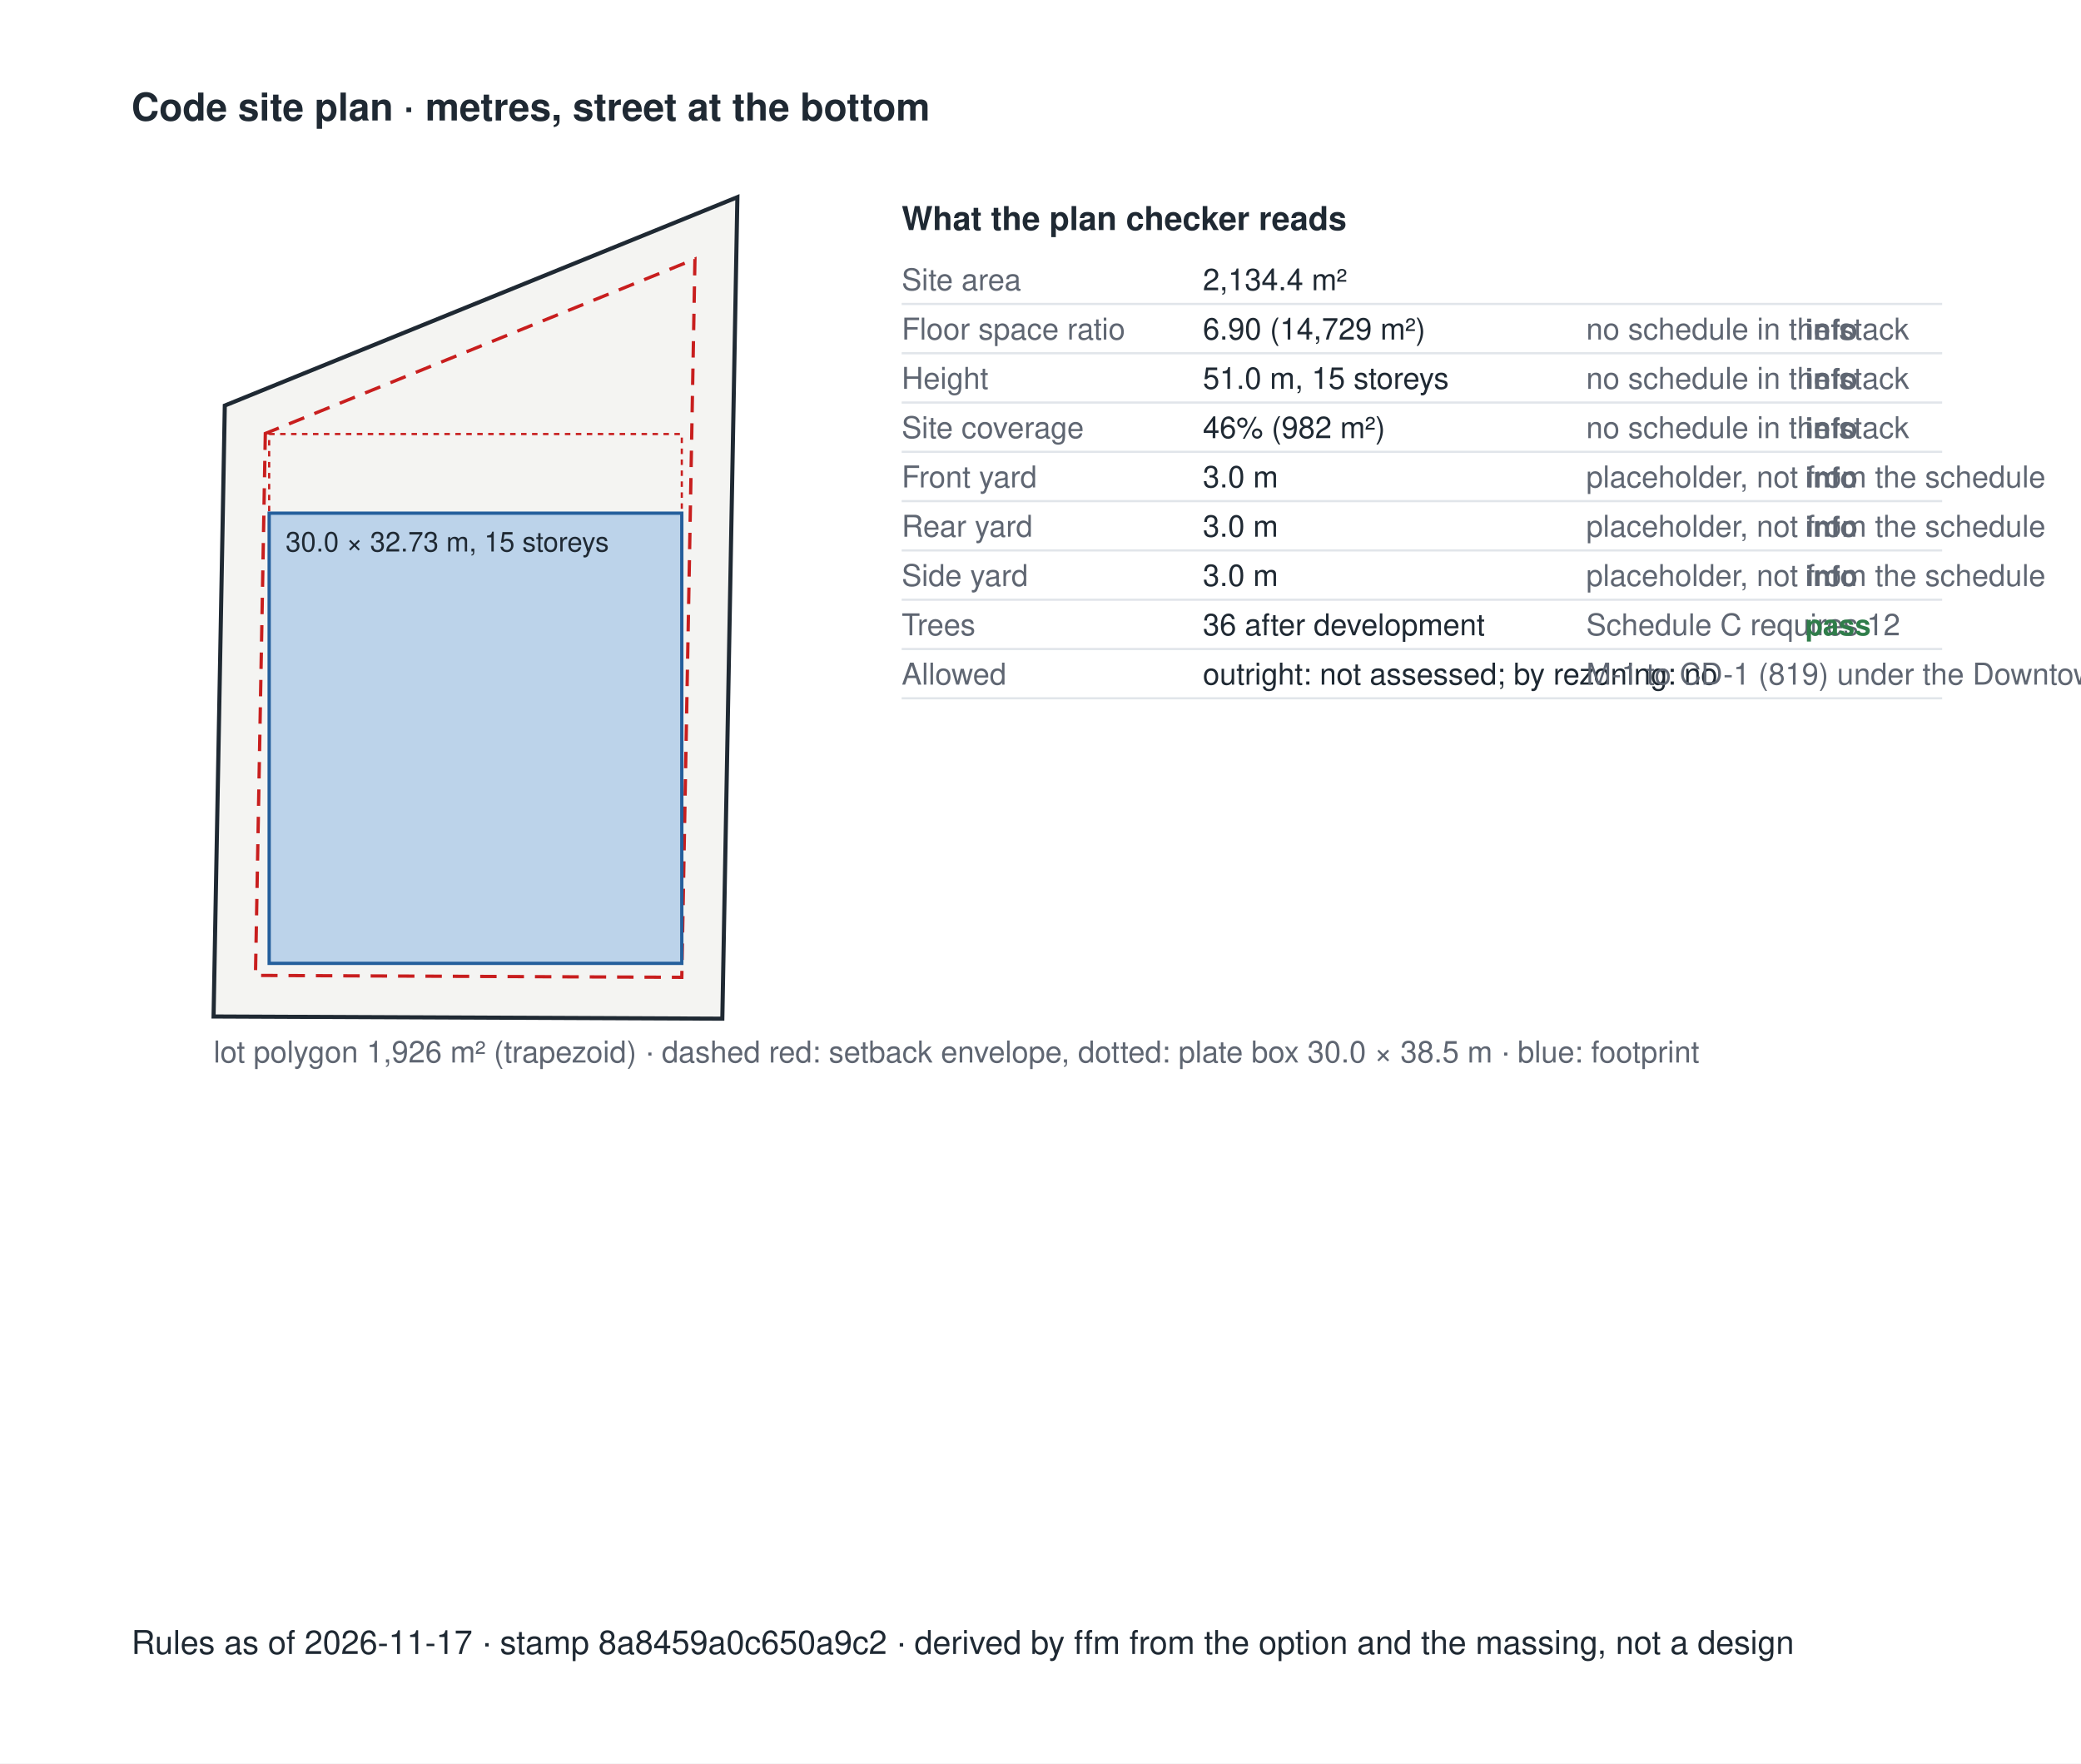
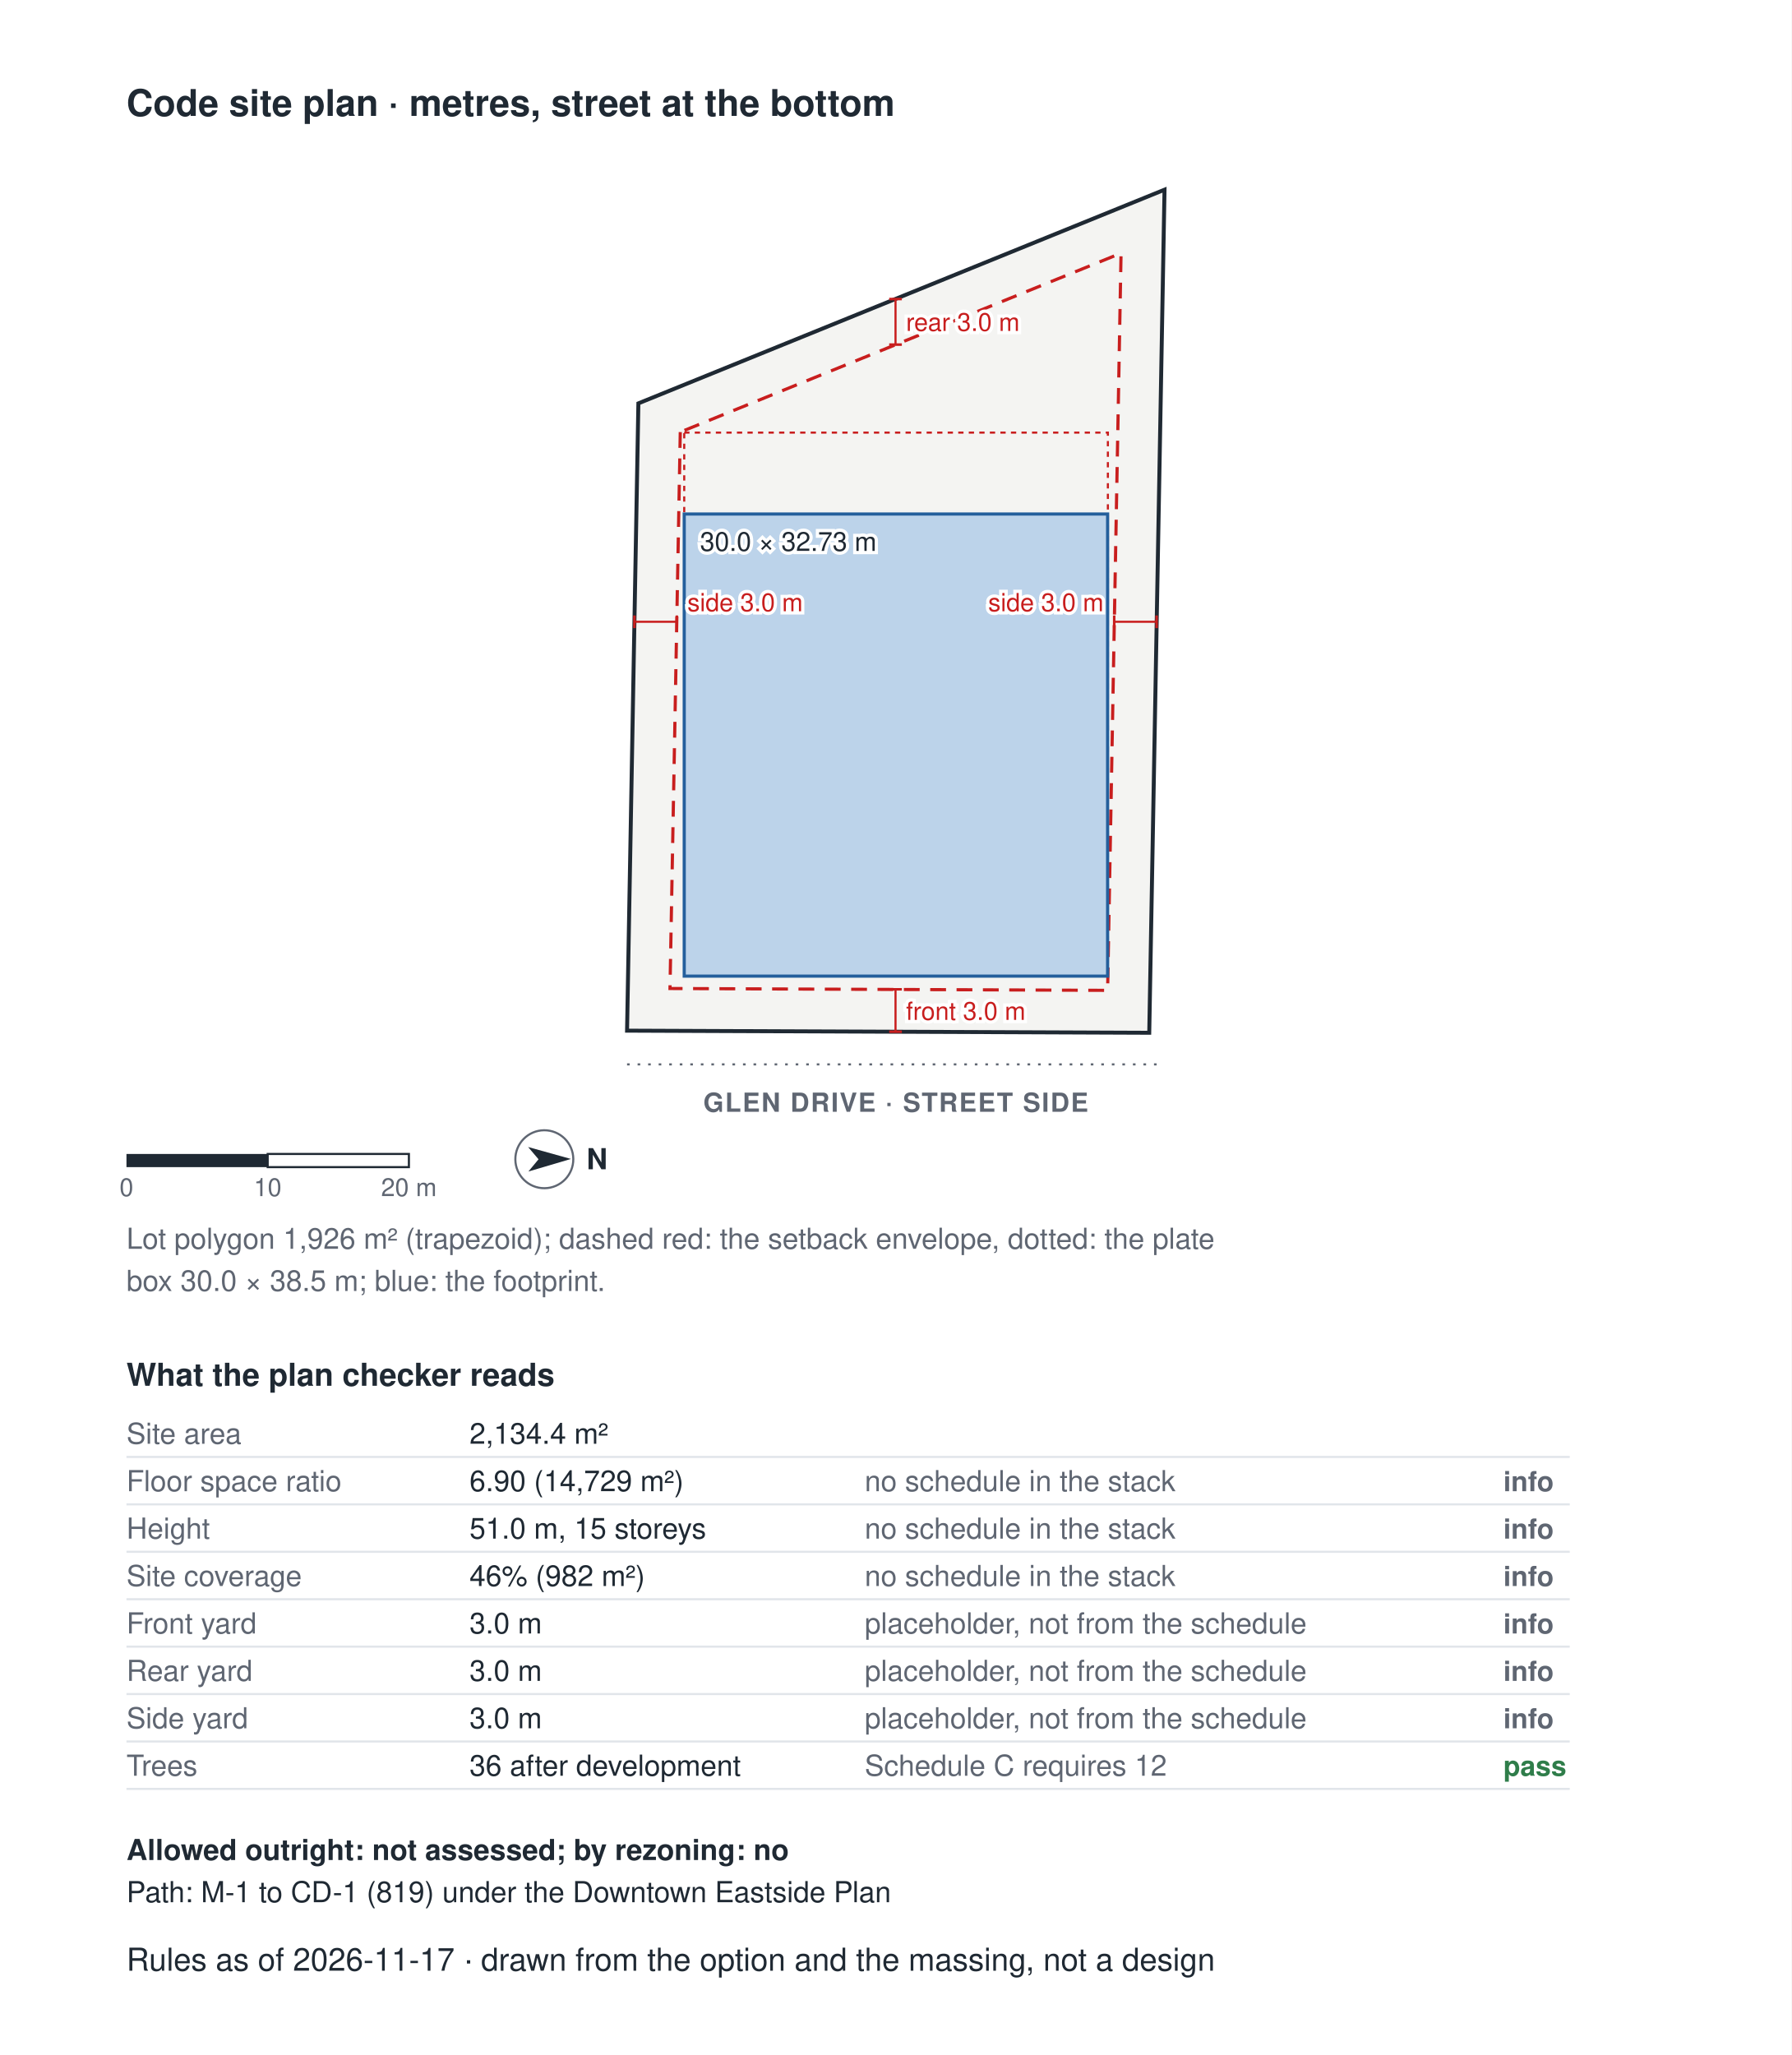
- <svg xmlns="http://www.w3.org/2000/svg" width="760" height="644" viewBox="0 0 760 644" font-family="IBM Plex Sans, Helvetica, Arial, sans-serif" font-size="12" fill="#1f2933" role="img" aria-label="Code site plan">
+ <svg xmlns="http://www.w3.org/2000/svg" width="680" height="780" viewBox="0 0 680 780" font-family="IBM Plex Sans, Helvetica, Arial, sans-serif" font-size="12" fill="#1f2933" role="img" aria-label="Code site plan">
  <rect width="100%" height="100%" fill="#ffffff" />
+   <defs>
+     <marker id="tick" viewBox="0 0 6 6" refX="3" refY="3" markerWidth="6" markerHeight="6" orient="auto">
+       <path d="M3 0V6" stroke="#c81e1e" stroke-width="1.2" />
+     </marker>
+   </defs>
  <text x="48" y="44" font-size="14" font-weight="600">Code site plan · metres, street at the bottom</text>
-   <polygon points="82.1,148.1 78.0,371.2 263.8,372.0 269.3,72.0" fill="#f4f4f2" stroke="#1f2933" stroke-width="1.5" />
-   <polygon points="96.9,158.3 93.3,356.2 249.0,356.9 253.8,94.6" fill="none" stroke="#c81e1e" stroke-width="1.2" stroke-dasharray="6 4" />
-   <rect x="98.3" y="158.5" width="150.7" height="193.4" fill="none" stroke="#c81e1e" stroke-width="0.8" stroke-dasharray="2 2" />
-   <rect x="98.3" y="187.4" width="150.7" height="164.4" fill="#8fb8e3" fill-opacity="0.55" stroke="#245f9c" stroke-width="1.2" />
-   <text x="104.3" y="201.4" font-size="10" fill="#1f2933">30.0 × 32.73 m, 15 storeys</text>
-   <text x="78" y="388.0" font-size="11" fill="#5f6672">lot polygon 1,926 m² (trapezoid) · dashed red: setback envelope, dotted: plate box 30.0 × 38.5 m · blue: footprint</text>
-   <text x="329.293" y="84" font-size="12" font-weight="600">What the plan checker reads</text>
-   <line x1="329.293" y1="111" x2="709.293" y2="111" stroke="#e1e5ea" stroke-width="0.8" />
-   <text x="329.293" y="106" font-size="11" fill="#5f6672">Site area</text>
-   <text x="439.293" y="106" font-size="11">2,134.4 m²</text>
-   <text x="579.293" y="106" font-size="11" fill="#5f6672" />
-   <line x1="329.293" y1="129" x2="709.293" y2="129" stroke="#e1e5ea" stroke-width="0.8" />
-   <text x="329.293" y="124" font-size="11" fill="#5f6672">Floor space ratio</text>
-   <text x="439.293" y="124" font-size="11">6.90 (14,729 m²)</text>
-   <text x="579.293" y="124" font-size="11" fill="#5f6672">no schedule in the stack</text>
-   <text x="659.293" y="124" font-size="10.5" font-weight="600" fill="#5f6672">info</text>
-   <line x1="329.293" y1="147" x2="709.293" y2="147" stroke="#e1e5ea" stroke-width="0.8" />
-   <text x="329.293" y="142" font-size="11" fill="#5f6672">Height</text>
-   <text x="439.293" y="142" font-size="11">51.0 m, 15 storeys</text>
-   <text x="579.293" y="142" font-size="11" fill="#5f6672">no schedule in the stack</text>
-   <text x="659.293" y="142" font-size="10.5" font-weight="600" fill="#5f6672">info</text>
-   <line x1="329.293" y1="165" x2="709.293" y2="165" stroke="#e1e5ea" stroke-width="0.8" />
-   <text x="329.293" y="160" font-size="11" fill="#5f6672">Site coverage</text>
-   <text x="439.293" y="160" font-size="11">46% (982 m²)</text>
-   <text x="579.293" y="160" font-size="11" fill="#5f6672">no schedule in the stack</text>
-   <text x="659.293" y="160" font-size="10.5" font-weight="600" fill="#5f6672">info</text>
-   <line x1="329.293" y1="183" x2="709.293" y2="183" stroke="#e1e5ea" stroke-width="0.8" />
-   <text x="329.293" y="178" font-size="11" fill="#5f6672">Front yard</text>
-   <text x="439.293" y="178" font-size="11">3.0 m</text>
-   <text x="579.293" y="178" font-size="11" fill="#5f6672">placeholder, not from the schedule</text>
-   <text x="659.293" y="178" font-size="10.5" font-weight="600" fill="#5f6672">info</text>
-   <line x1="329.293" y1="201" x2="709.293" y2="201" stroke="#e1e5ea" stroke-width="0.8" />
-   <text x="329.293" y="196" font-size="11" fill="#5f6672">Rear yard</text>
-   <text x="439.293" y="196" font-size="11">3.0 m</text>
-   <text x="579.293" y="196" font-size="11" fill="#5f6672">placeholder, not from the schedule</text>
-   <text x="659.293" y="196" font-size="10.5" font-weight="600" fill="#5f6672">info</text>
-   <line x1="329.293" y1="219" x2="709.293" y2="219" stroke="#e1e5ea" stroke-width="0.8" />
-   <text x="329.293" y="214" font-size="11" fill="#5f6672">Side yard</text>
-   <text x="439.293" y="214" font-size="11">3.0 m</text>
-   <text x="579.293" y="214" font-size="11" fill="#5f6672">placeholder, not from the schedule</text>
-   <text x="659.293" y="214" font-size="10.5" font-weight="600" fill="#5f6672">info</text>
-   <line x1="329.293" y1="237" x2="709.293" y2="237" stroke="#e1e5ea" stroke-width="0.8" />
-   <text x="329.293" y="232" font-size="11" fill="#5f6672">Trees</text>
-   <text x="439.293" y="232" font-size="11">36 after development</text>
-   <text x="579.293" y="232" font-size="11" fill="#5f6672">Schedule C requires 12</text>
-   <text x="659.293" y="232" font-size="10.5" font-weight="600" fill="#2f7d4a">pass</text>
-   <line x1="329.293" y1="255" x2="709.293" y2="255" stroke="#e1e5ea" stroke-width="0.8" />
-   <text x="329.293" y="250" font-size="11" fill="#5f6672">Allowed</text>
-   <text x="439.293" y="250" font-size="11">outright: not assessed; by rezoning: no</text>
-   <text x="579.293" y="250" font-size="11" fill="#5f6672">M-1 to CD-1 (819) under the Downtown Eastside Plan</text>
-   <text x="48.0" y="604.0" fill="#1f2933">Rules as of 2026-11-17 · stamp 8a8459a0c650a9c2 · derived by ffm from the option and the massing, not a design</text>
+   <polygon points="242.3,153.1 238.0,391.2 436.2,392.0 442.0,72.0" fill="#f4f4f2" stroke="#1f2933" stroke-width="1.5" />
+   <polygon points="258.2,164.0 254.3,375.2 420.4,375.9 425.5,96.1" fill="none" stroke="#c81e1e" stroke-width="1.2" stroke-dasharray="6 4" />
+   <rect x="259.7" y="164.2" width="160.8" height="206.3" fill="none" stroke="#c81e1e" stroke-width="0.8" stroke-dasharray="2 2" />
+   <polygon points="259.7,370.5 420.4,370.5 420.4,195.1 259.7,195.1" fill="#8fb8e3" fill-opacity="0.55" stroke="#245f9c" stroke-width="1.2" />
+   <text x="265.7" y="209.1" font-size="10" fill="#1f2933" stroke="#ffffff" stroke-width="2.5" paint-order="stroke">30.0 × 32.73 m</text>
+   <path d="M339.9 391.6L339.9 375.5" stroke="#c81e1e" stroke-width="0.8" fill="none" marker-start="url(#tick)" marker-end="url(#tick)" />
+   <text x="343.9" y="387.1" font-size="9.5" fill="#c81e1e" stroke="#ffffff" stroke-width="2.5" paint-order="stroke">front 3.0 m</text>
+   <path d="M339.9 130.8L339.9 113.5" stroke="#c81e1e" stroke-width="0.8" fill="none" marker-start="url(#tick)" marker-end="url(#tick)" />
+   <text x="343.9" y="125.6" font-size="9.5" fill="#c81e1e" stroke="#ffffff" stroke-width="2.5" paint-order="stroke">rear 3.0 m</text>
+   <path d="M240.8 236.0L256.9 236.0" stroke="#c81e1e" stroke-width="0.8" fill="none" marker-start="url(#tick)" marker-end="url(#tick)" />
+   <text x="260.9" y="232.0" font-size="9.5" text-anchor="start" fill="#c81e1e" stroke="#ffffff" stroke-width="2.5" paint-order="stroke">side 3.0 m</text>
+   <path d="M422.9 236.0L439.0 236.0" stroke="#c81e1e" stroke-width="0.8" fill="none" marker-start="url(#tick)" marker-end="url(#tick)" />
+   <text x="418.9" y="232.0" font-size="9.5" text-anchor="end" fill="#c81e1e" stroke="#ffffff" stroke-width="2.5" paint-order="stroke">side 3.0 m</text>
+   <line x1="238.0" y1="404.0" x2="442.0" y2="404.0" stroke="#5f6672" stroke-width="0.8" stroke-dasharray="1 3" />
+   <text x="340.0" y="422.0" font-size="10" font-weight="600" letter-spacing="0.5" text-anchor="middle" fill="#5f6672">GLEN DRIVE · STREET SIDE</text>
+   <rect x="48.0" y="438.0" width="53.6" height="5" fill="#1f2933" />
+   <rect x="101.6" y="438.0" width="53.6" height="5" fill="#ffffff" stroke="#1f2933" stroke-width="0.8" />
+   <text x="48.0" y="454.0" font-size="9.5" text-anchor="middle" fill="#5f6672">0</text>
+   <text x="101.6" y="454.0" font-size="9.5" text-anchor="middle" fill="#5f6672">10</text>
+   <text x="155.2" y="454.0" font-size="9.5" text-anchor="middle" fill="#5f6672">20 m</text>
+   <g transform="rotate(89.4 206.6 440.0)">
+     <circle cx="206.6" cy="440.0" r="11.0" fill="#ffffff" stroke="#5f6672" stroke-width="0.8" />
+     <polygon points="206.6,429.9 211.2,446.1 206.6,442.2 201.9,446.1" fill="#1f2933" />
+   </g>
+   <text x="226.6" y="443.8" font-size="11" font-weight="600" text-anchor="middle" fill="#1f2933">N</text>
+   <text x="48" y="474.0" font-size="11" fill="#5f6672">Lot polygon 1,926 m² (trapezoid); dashed red: the setback envelope, dotted: the plate</text>
+   <text x="48" y="490.0" font-size="11" fill="#5f6672">box 30.0 × 38.5 m; blue: the footprint.</text>
+   <text x="48" y="526.0" font-size="12" font-weight="600">What the plan checker reads</text>
+   <line x1="48" y1="553.0" x2="595.8" y2="553.0" stroke="#e1e5ea" stroke-width="0.8" />
+   <text x="48.0" y="548.0" font-size="11" fill="#5f6672">Site area</text>
+   <text x="178.2" y="548.0" font-size="11">2,134.4 m²</text>
+   <line x1="48" y1="571.0" x2="595.8" y2="571.0" stroke="#e1e5ea" stroke-width="0.8" />
+   <text x="48.0" y="566.0" font-size="11" fill="#5f6672">Floor space ratio</text>
+   <text x="178.2" y="566.0" font-size="11">6.90 (14,729 m²)</text>
+   <text x="328.2" y="566.0" font-size="11" fill="#5f6672">no schedule in the stack</text>
+   <text x="570.6" y="566.0" font-size="10.5" font-weight="600" fill="#5f6672">info</text>
+   <line x1="48" y1="589.0" x2="595.8" y2="589.0" stroke="#e1e5ea" stroke-width="0.8" />
+   <text x="48.0" y="584.0" font-size="11" fill="#5f6672">Height</text>
+   <text x="178.2" y="584.0" font-size="11">51.0 m, 15 storeys</text>
+   <text x="328.2" y="584.0" font-size="11" fill="#5f6672">no schedule in the stack</text>
+   <text x="570.6" y="584.0" font-size="10.5" font-weight="600" fill="#5f6672">info</text>
+   <line x1="48" y1="607.0" x2="595.8" y2="607.0" stroke="#e1e5ea" stroke-width="0.8" />
+   <text x="48.0" y="602.0" font-size="11" fill="#5f6672">Site coverage</text>
+   <text x="178.2" y="602.0" font-size="11">46% (982 m²)</text>
+   <text x="328.2" y="602.0" font-size="11" fill="#5f6672">no schedule in the stack</text>
+   <text x="570.6" y="602.0" font-size="10.5" font-weight="600" fill="#5f6672">info</text>
+   <line x1="48" y1="625.0" x2="595.8" y2="625.0" stroke="#e1e5ea" stroke-width="0.8" />
+   <text x="48.0" y="620.0" font-size="11" fill="#5f6672">Front yard</text>
+   <text x="178.2" y="620.0" font-size="11">3.0 m</text>
+   <text x="328.2" y="620.0" font-size="11" fill="#5f6672">placeholder, not from the schedule</text>
+   <text x="570.6" y="620.0" font-size="10.5" font-weight="600" fill="#5f6672">info</text>
+   <line x1="48" y1="643.0" x2="595.8" y2="643.0" stroke="#e1e5ea" stroke-width="0.8" />
+   <text x="48.0" y="638.0" font-size="11" fill="#5f6672">Rear yard</text>
+   <text x="178.2" y="638.0" font-size="11">3.0 m</text>
+   <text x="328.2" y="638.0" font-size="11" fill="#5f6672">placeholder, not from the schedule</text>
+   <text x="570.6" y="638.0" font-size="10.5" font-weight="600" fill="#5f6672">info</text>
+   <line x1="48" y1="661.0" x2="595.8" y2="661.0" stroke="#e1e5ea" stroke-width="0.8" />
+   <text x="48.0" y="656.0" font-size="11" fill="#5f6672">Side yard</text>
+   <text x="178.2" y="656.0" font-size="11">3.0 m</text>
+   <text x="328.2" y="656.0" font-size="11" fill="#5f6672">placeholder, not from the schedule</text>
+   <text x="570.6" y="656.0" font-size="10.5" font-weight="600" fill="#5f6672">info</text>
+   <line x1="48" y1="679.0" x2="595.8" y2="679.0" stroke="#e1e5ea" stroke-width="0.8" />
+   <text x="48.0" y="674.0" font-size="11" fill="#5f6672">Trees</text>
+   <text x="178.2" y="674.0" font-size="11">36 after development</text>
+   <text x="328.2" y="674.0" font-size="11" fill="#5f6672">Schedule C requires 12</text>
+   <text x="570.6" y="674.0" font-size="10.5" font-weight="600" fill="#2f7d4a">pass</text>
+   <text x="48" y="706.0" font-size="11" font-weight="600">Allowed outright: not assessed; by rezoning: no</text>
+   <text x="48" y="722.0" font-size="11">Path: M-1 to CD-1 (819) under the Downtown Eastside Plan</text>
+   <text x="48.0" y="748.0" font-size="12" fill="#1f2933">Rules as of 2026-11-17 · drawn from the option and the massing, not a design</text>
</svg>
